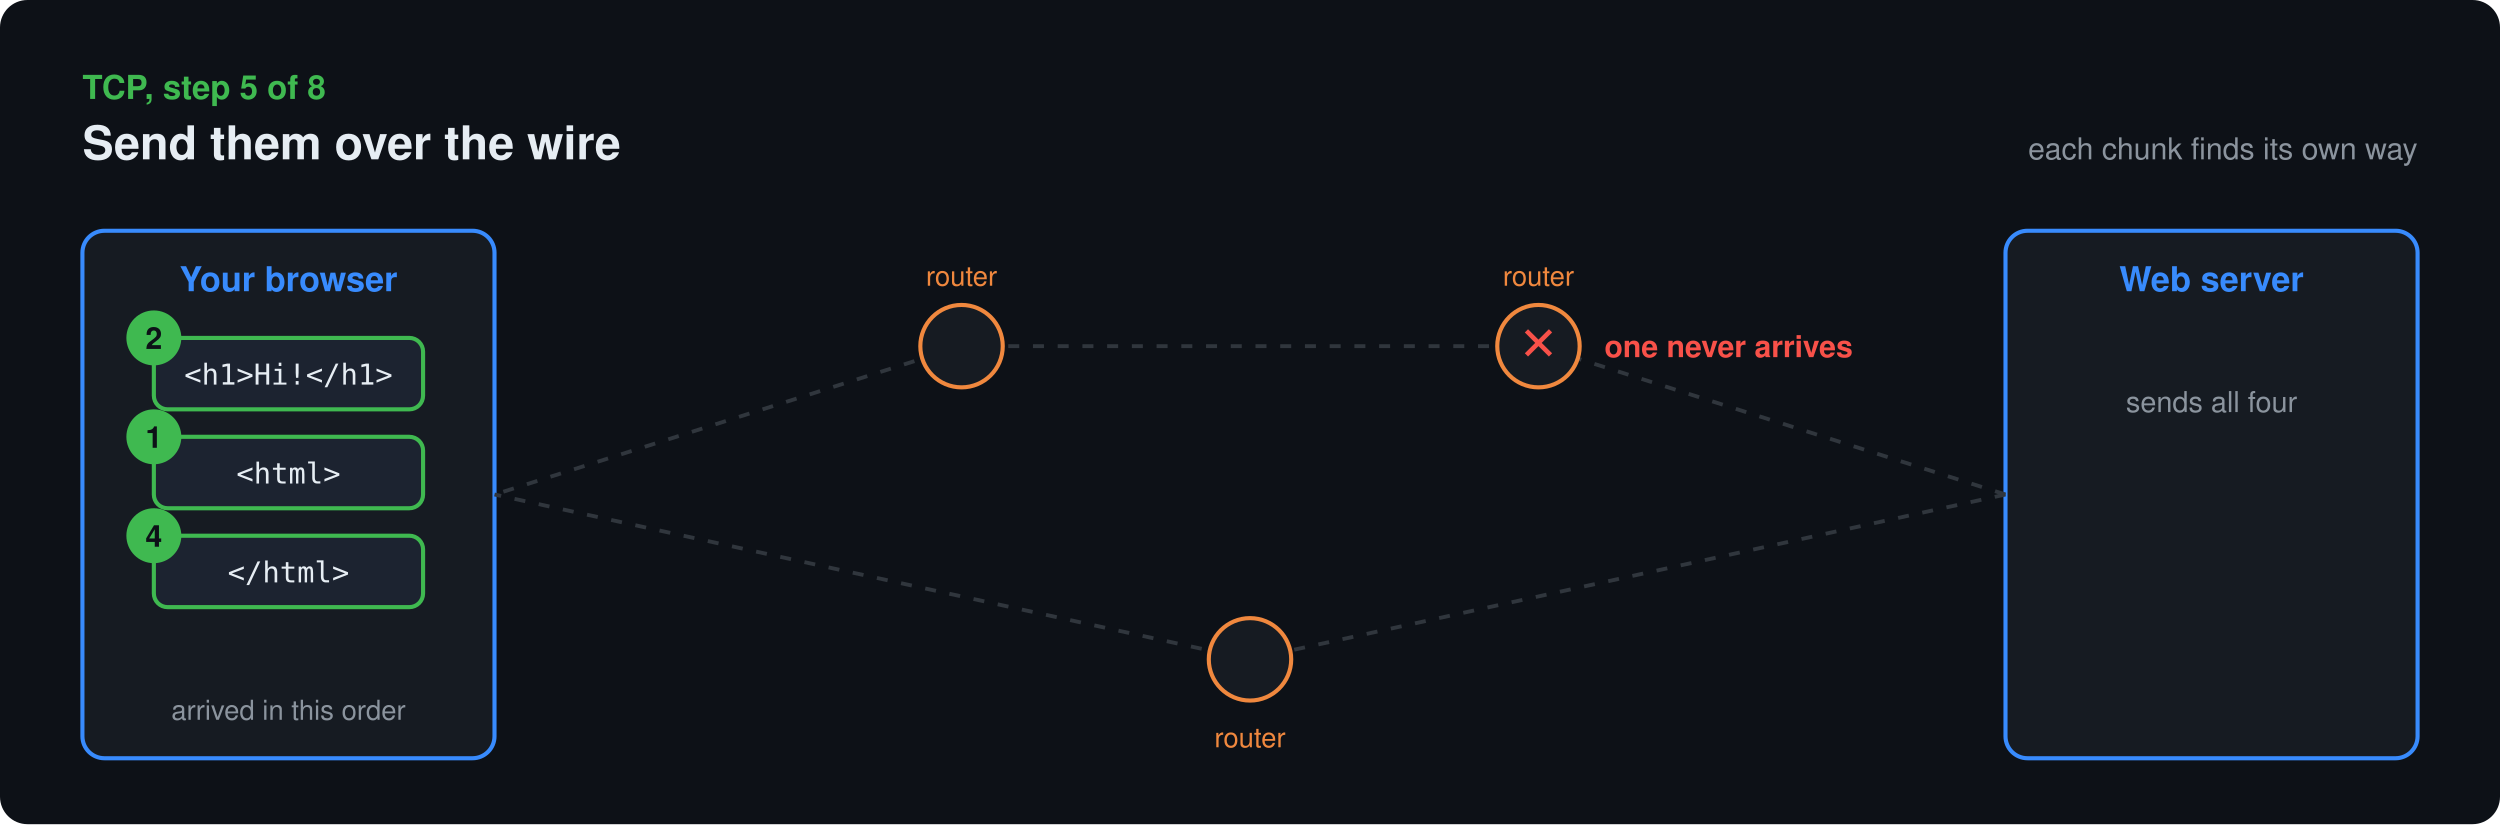
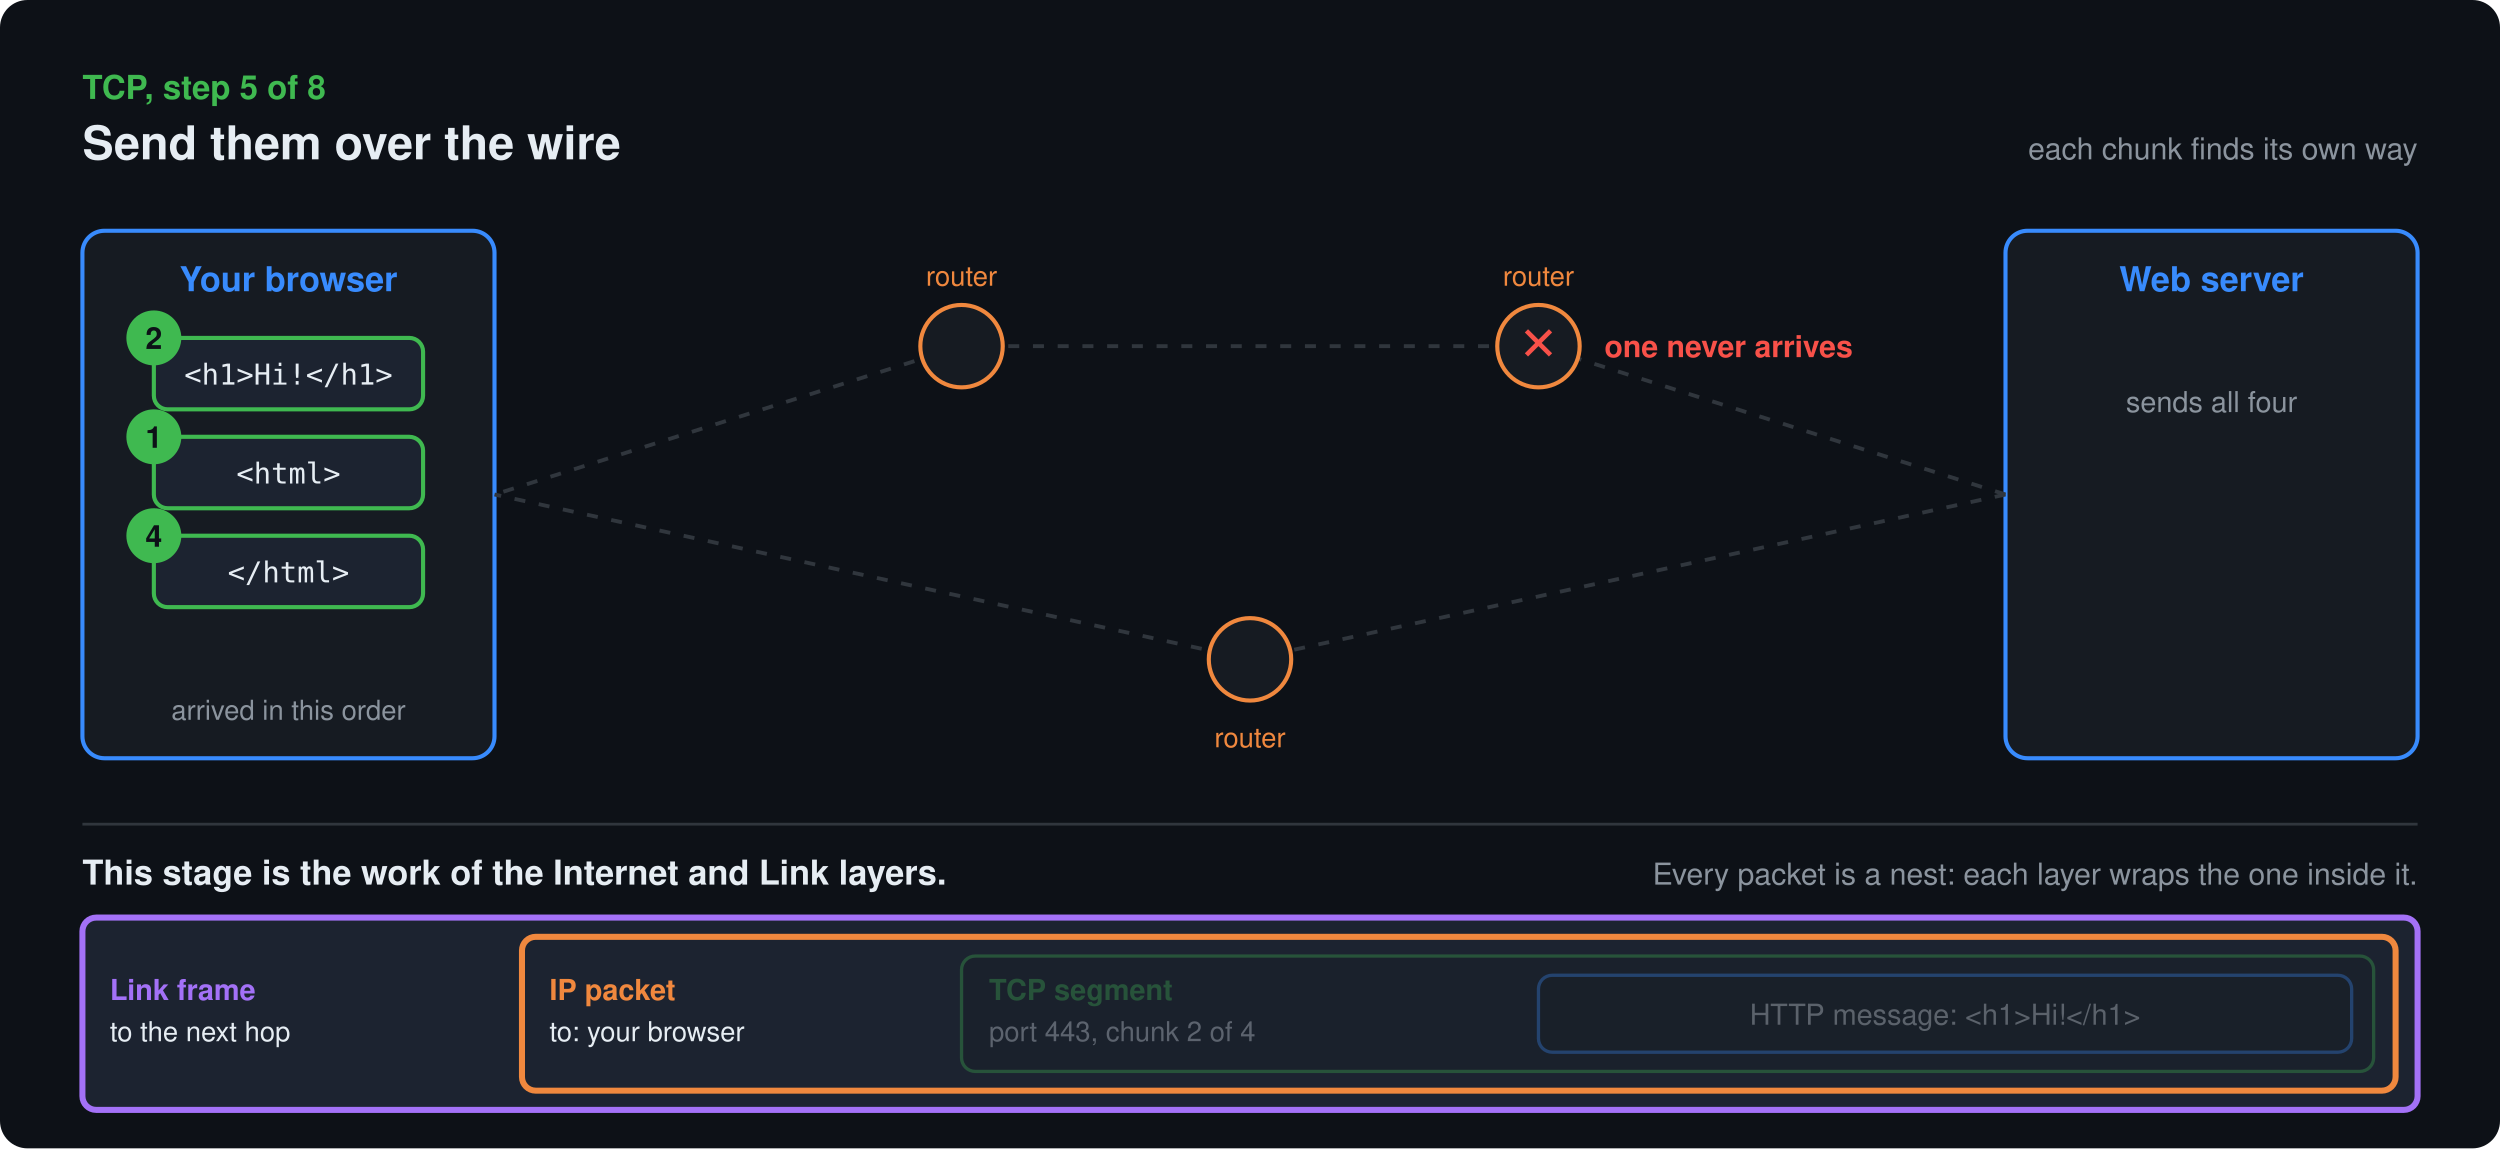
- <svg xmlns="http://www.w3.org/2000/svg" viewBox="0 0 910 300" width="910" height="300" font-family="-apple-system, 'Segoe UI', Helvetica, Arial, sans-serif" font-size="12">
+ <svg xmlns="http://www.w3.org/2000/svg" viewBox="0 0 910 418" width="910" height="418" font-family="-apple-system, 'Segoe UI', Helvetica, Arial, sans-serif" font-size="12">
  <style>@keyframes p0{0%,6%{opacity:0;transform:translate(730px,180px)}6.5%{opacity:1;transform:translate(730px,180px)}19.0%{opacity:1;transform:translate(560px,126px)}32.0%{opacity:1;transform:translate(350px,126px)}45.0%{opacity:1;transform:translate(180px,180px)}58.0%{opacity:1;transform:translate(105px,172px)}59.5%,100%{opacity:1;transform:translate(105px,172px)}} .p0{opacity:1;transform:translate(105px,172px);animation:p0 11s linear infinite} @keyframes p1{0%,12%{opacity:0;transform:translate(730px,180px)}12.5%{opacity:1;transform:translate(730px,180px)}22.67%{opacity:1;transform:translate(455px,240px)}33.33%{opacity:1;transform:translate(180px,180px)}44.0%{opacity:1;transform:translate(105px,136px)}45.5%,100%{opacity:1;transform:translate(105px,136px)}} .p1{opacity:1;transform:translate(105px,136px);animation:p1 11s linear infinite} @keyframes p3{0%,34%{opacity:0;transform:translate(730px,180px)}34.5%{opacity:1;transform:translate(730px,180px)}46.67%{opacity:1;transform:translate(455px,240px)}59.33%{opacity:1;transform:translate(180px,180px)}72.0%{opacity:1;transform:translate(105px,208px)}73.5%,100%{opacity:1;transform:translate(105px,208px)}} .p3{opacity:1;transform:translate(105px,208px);animation:p3 11s linear infinite} @keyframes p2{0%,22%{opacity:0;transform:translate(730px,180px)}22.5%{opacity:1;transform:translate(730px,180px)}44.0%{opacity:1;transform:translate(560px,126px)}45.5%,100%{opacity:0;transform:translate(560px,126px)}} .p2{opacity:0;transform:translate(560px,126px);animation:p2 11s linear infinite} @keyframes lost{0%,45%{opacity:0}47%,96%{opacity:1}100%{opacity:0}} .lost{animation:lost 11s linear infinite} @media (prefers-reduced-motion: reduce){*{animation:none!important}}</style>
  <defs>
    <marker id="m8b949e" viewBox="0 0 10 10" refX="9" refY="5" markerWidth="7" markerHeight="7" orient="auto-start-reverse">
      <path d="M0 0 L10 5 L0 10 z" fill="#8b949e" />
    </marker>
+     <marker id="ma371f7" viewBox="0 0 10 10" refX="9" refY="5" markerWidth="7" markerHeight="7" orient="auto-start-reverse">
+       <path d="M0 0 L10 5 L0 10 z" fill="#a371f7" />
+     </marker>
  </defs>
-   <rect width="910" height="300" rx="10" fill="#0d1117" />
+   <rect width="910" height="418" rx="10" fill="#0d1117" />
  <text x="30" y="36" fill="#3fb950" font-size="12" font-weight="700">TCP, step 5 of 8</text>
  <text x="30" y="58" fill="#e6edf3" font-size="17" font-weight="700">Send them over the wire</text>
  <text x="880" y="58" text-anchor="end" fill="#8b949e" font-size="11">each chunk finds its own way</text>
  <g>
    <rect x="30" y="84" width="150" height="192" rx="8" fill="#161b22" stroke="#388bfd" stroke-width="1.5" />
    <text x="105" y="106" text-anchor="middle" fill="#388bfd" font-size="12.5" font-weight="700">Your browser</text>
  </g>
  <g>
    <rect x="730" y="84" width="150" height="192" rx="8" fill="#161b22" stroke="#388bfd" stroke-width="1.5" />
    <text x="805" y="106" text-anchor="middle" fill="#388bfd" font-size="12.5" font-weight="700">Web server</text>
  </g>
  <line x1="730" y1="180" x2="560" y2="126" stroke="#30363d" stroke-width="1.4" stroke-dasharray="4 5" />
  <line x1="560" y1="126" x2="350" y2="126" stroke="#30363d" stroke-width="1.4" stroke-dasharray="4 5" />
  <line x1="350" y1="126" x2="180" y2="180" stroke="#30363d" stroke-width="1.4" stroke-dasharray="4 5" />
  <line x1="730" y1="180" x2="455" y2="240" stroke="#30363d" stroke-width="1.4" stroke-dasharray="4 5" />
  <line x1="455" y1="240" x2="180" y2="180" stroke="#30363d" stroke-width="1.4" stroke-dasharray="4 5" />
  <circle cx="560" cy="126" r="15" fill="#161b22" stroke="#f0883e" stroke-width="1.5" />
  <text x="560" y="104" text-anchor="middle" fill="#f0883e" font-size="10">router</text>
  <circle cx="350" cy="126" r="15" fill="#161b22" stroke="#f0883e" stroke-width="1.5" />
  <text x="350" y="104" text-anchor="middle" fill="#f0883e" font-size="10">router</text>
  <circle cx="455" cy="240" r="15" fill="#161b22" stroke="#f0883e" stroke-width="1.5" />
  <text x="455" y="272" text-anchor="middle" fill="#f0883e" font-size="10">router</text>
  <text x="105" y="262" text-anchor="middle" fill="#8b949e" font-size="10">arrived in this order</text>
  <text x="805" y="150" text-anchor="middle" fill="#8b949e" font-size="10.5">sends all four</text>
  <g class="p0">
    <rect x="-49.0" y="-13.0" width="98" height="26" rx="5" fill="#1c2330" stroke="#3fb950" stroke-width="1.5" />
    <text x="0" y="4" text-anchor="middle" fill="#e6edf3" font-size="10.5" font-family="ui-monospace, SFMono-Regular, Menlo, Consolas, monospace">&lt;html&gt;</text>
    <circle cx="-49.0" cy="-13.0" r="10" fill="#3fb950" />
    <text x="-49.0" y="-9.0" text-anchor="middle" fill="#0d1117" font-size="11" font-weight="700">1</text>
  </g>
  <g class="p1">
    <rect x="-49.0" y="-13.0" width="98" height="26" rx="5" fill="#1c2330" stroke="#3fb950" stroke-width="1.5" />
    <text x="0" y="4" text-anchor="middle" fill="#e6edf3" font-size="10.5" font-family="ui-monospace, SFMono-Regular, Menlo, Consolas, monospace">&lt;h1&gt;Hi!&lt;/h1&gt;</text>
    <circle cx="-49.0" cy="-13.0" r="10" fill="#3fb950" />
    <text x="-49.0" y="-9.0" text-anchor="middle" fill="#0d1117" font-size="11" font-weight="700">2</text>
  </g>
  <g class="p3">
    <rect x="-49.0" y="-13.0" width="98" height="26" rx="5" fill="#1c2330" stroke="#3fb950" stroke-width="1.5" />
    <text x="0" y="4" text-anchor="middle" fill="#e6edf3" font-size="10.5" font-family="ui-monospace, SFMono-Regular, Menlo, Consolas, monospace">&lt;/html&gt;</text>
    <circle cx="-49.0" cy="-13.0" r="10" fill="#3fb950" />
    <text x="-49.0" y="-9.0" text-anchor="middle" fill="#0d1117" font-size="11" font-weight="700">4</text>
  </g>
  <g class="p2">
    <rect x="-49.0" y="-13.0" width="98" height="26" rx="5" fill="#1c2330" stroke="#3fb950" stroke-width="1.5" />
    <text x="0" y="4" text-anchor="middle" fill="#e6edf3" font-size="10.5" font-family="ui-monospace, SFMono-Regular, Menlo, Consolas, monospace">&lt;p&gt;...&lt;/p&gt;</text>
    <circle cx="-49.0" cy="-13.0" r="10" fill="#3fb950" />
    <text x="-49.0" y="-9.0" text-anchor="middle" fill="#0d1117" font-size="11" font-weight="700">3</text>
  </g>
  <g class="lost">
    <text x="560" y="131" text-anchor="middle" fill="#f85149" font-size="17" font-weight="700">✕</text>
    <text x="584" y="130" fill="#f85149" font-size="11" font-weight="700">one never arrives</text>
  </g>
+   <line x1="30" y1="300" x2="880" y2="300" stroke="#30363d" stroke-width="1" />
+   <text x="30" y="322" fill="#e6edf3" font-size="12.5" font-weight="700">This stage is the work of the Internet and Link layers.</text>
+   <text x="880" y="322" text-anchor="end" fill="#8b949e" font-size="11">Every packet is a nest: each layer wraps the one inside it.</text>
+   <g opacity="1">
+     <rect x="30" y="334" width="850" height="70" rx="5" fill="#1c2330" stroke="#a371f7" stroke-width="2.2" />
+     <text x="40" y="364" fill="#a371f7" font-size="10.5" font-weight="700">Link frame</text>
+     <text x="40" y="379" fill="#e6edf3" font-size="10">to the next hop</text>
+   </g>
+   <g opacity="1">
+     <rect x="190" y="341" width="682" height="56" rx="5" fill="#1c2330" stroke="#f0883e" stroke-width="2.2" />
+     <text x="200" y="364" fill="#f0883e" font-size="10.5" font-weight="700">IP packet</text>
+     <text x="200" y="379" fill="#e6edf3" font-size="10">to: your browser</text>
+   </g>
+   <g opacity="0.32">
+     <rect x="350" y="348" width="514" height="42" rx="5" fill="#161b22" stroke="#3fb950" stroke-width="1.2" />
+     <text x="360" y="364" fill="#3fb950" font-size="10.5" font-weight="700">TCP segment</text>
+     <text x="360" y="379" fill="#e6edf3" font-size="10">port 443, chunk 2 of 4</text>
+   </g>
+   <g opacity="0.32">
+     <rect x="560" y="355" width="296" height="28" rx="5" fill="#161b22" stroke="#388bfd" stroke-width="1.2" />
+     <text x="708.0" y="373" text-anchor="middle" fill="#e6edf3" font-size="10.5">HTTP message: &lt;h1&gt;Hi!&lt;/h1&gt;</text>
+   </g>
</svg>
